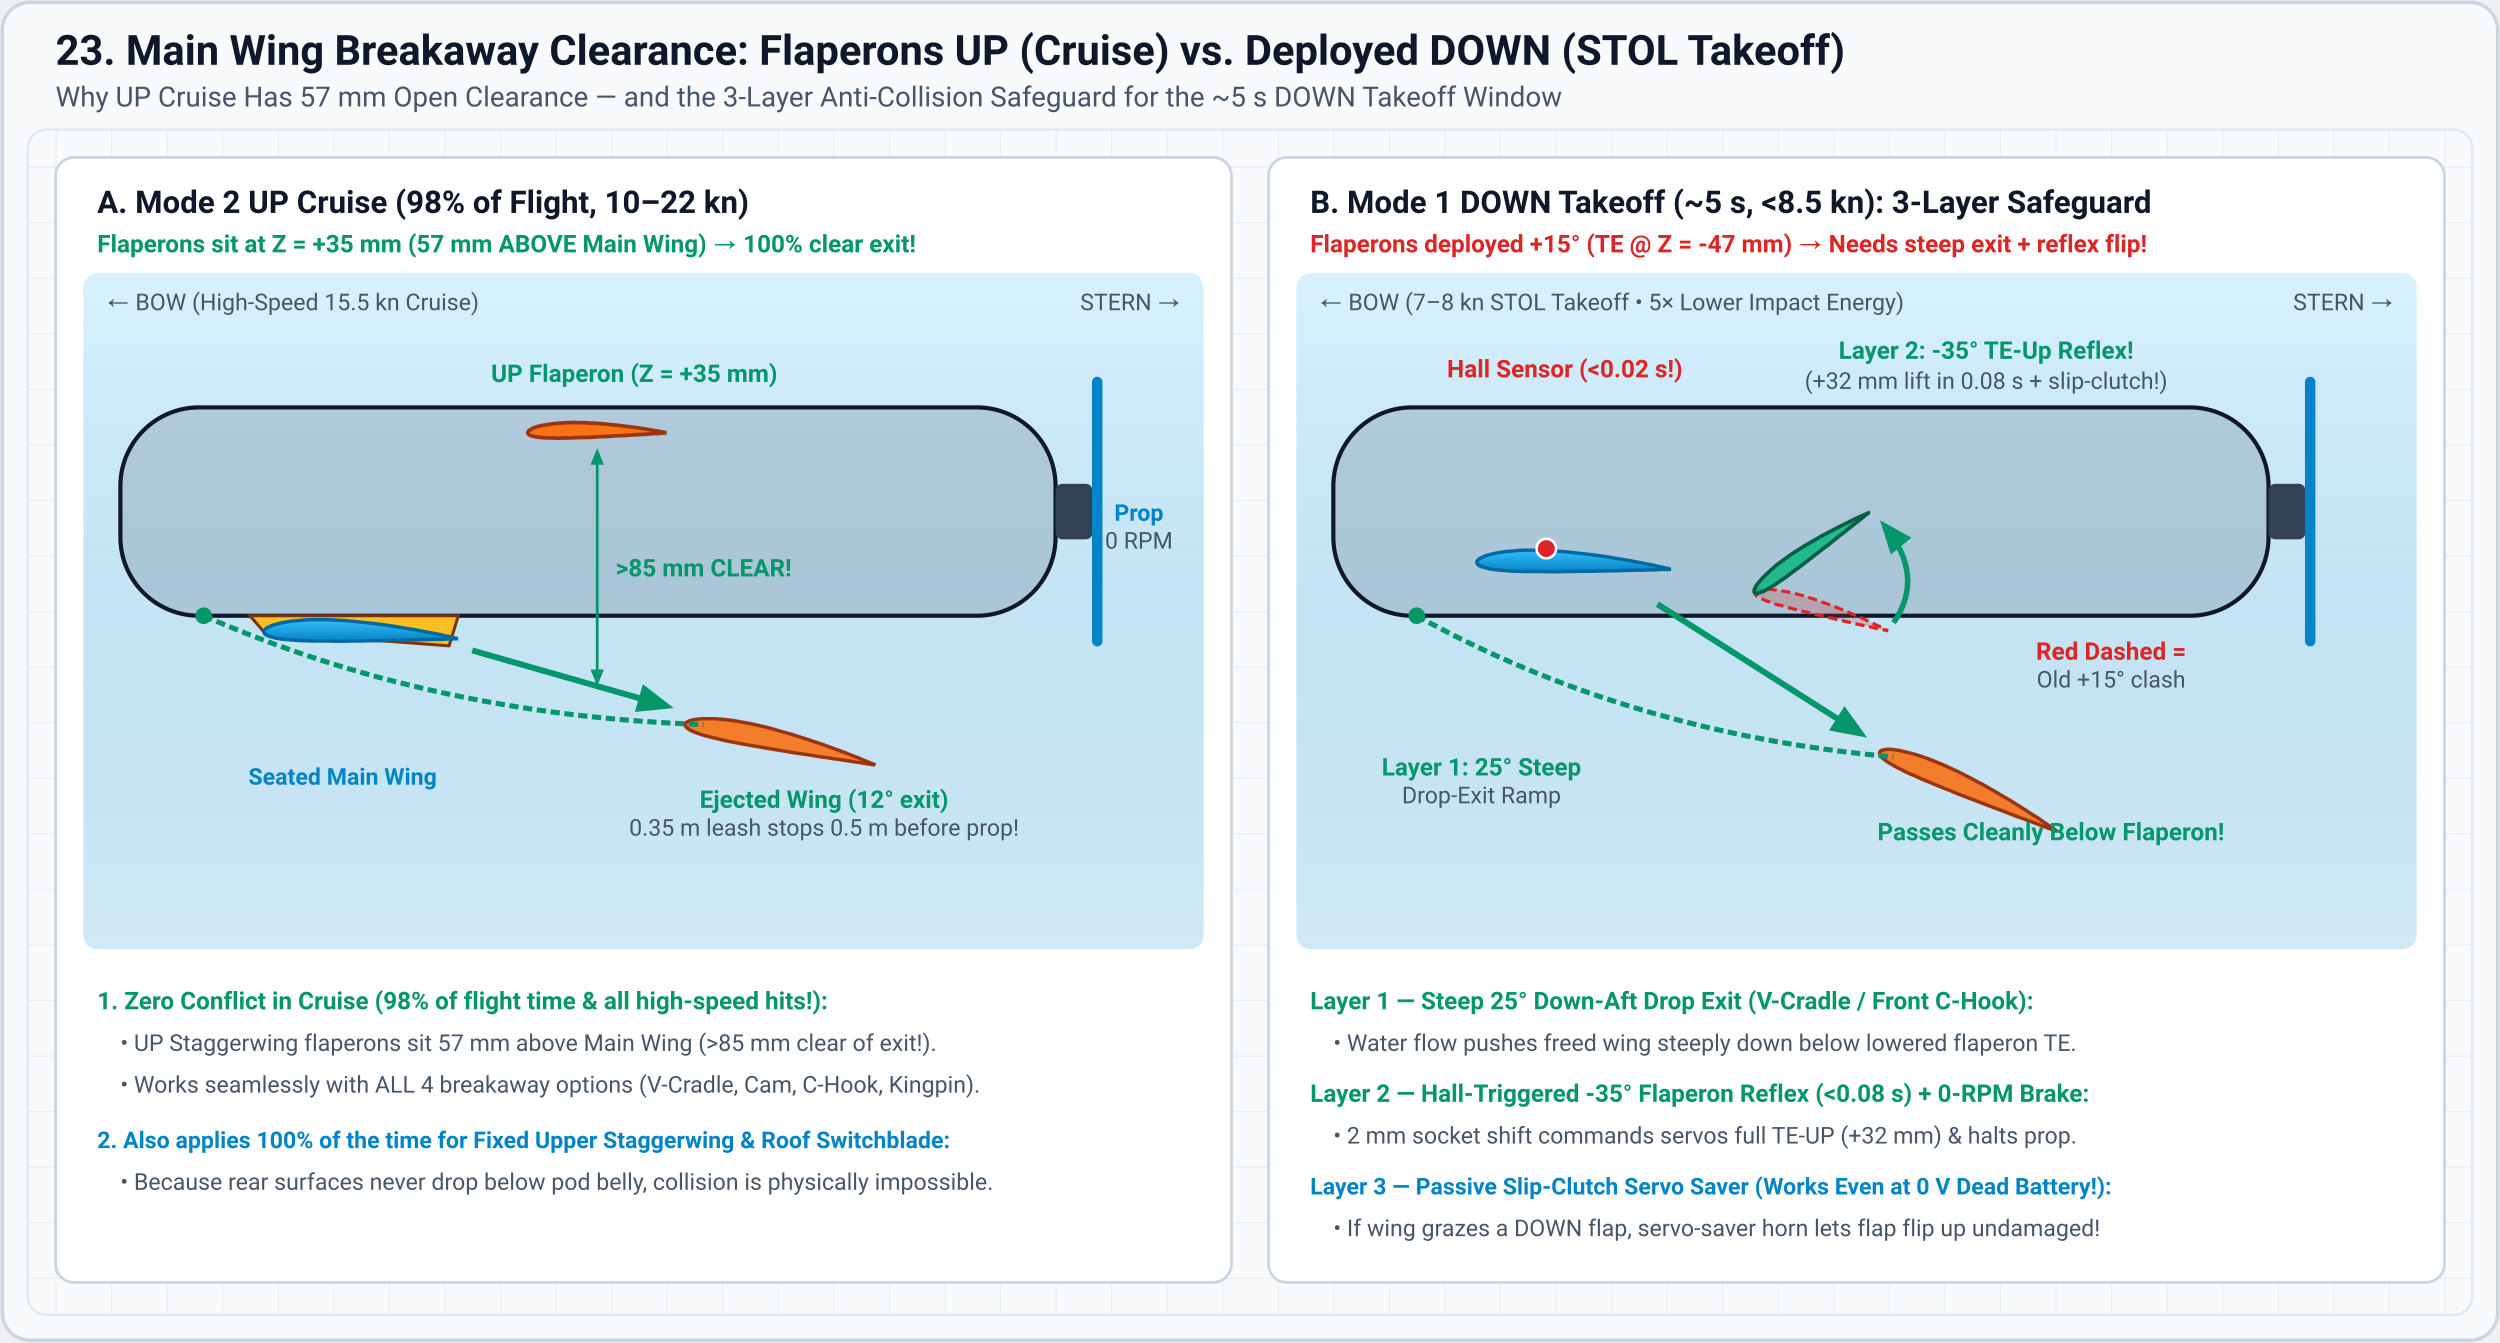
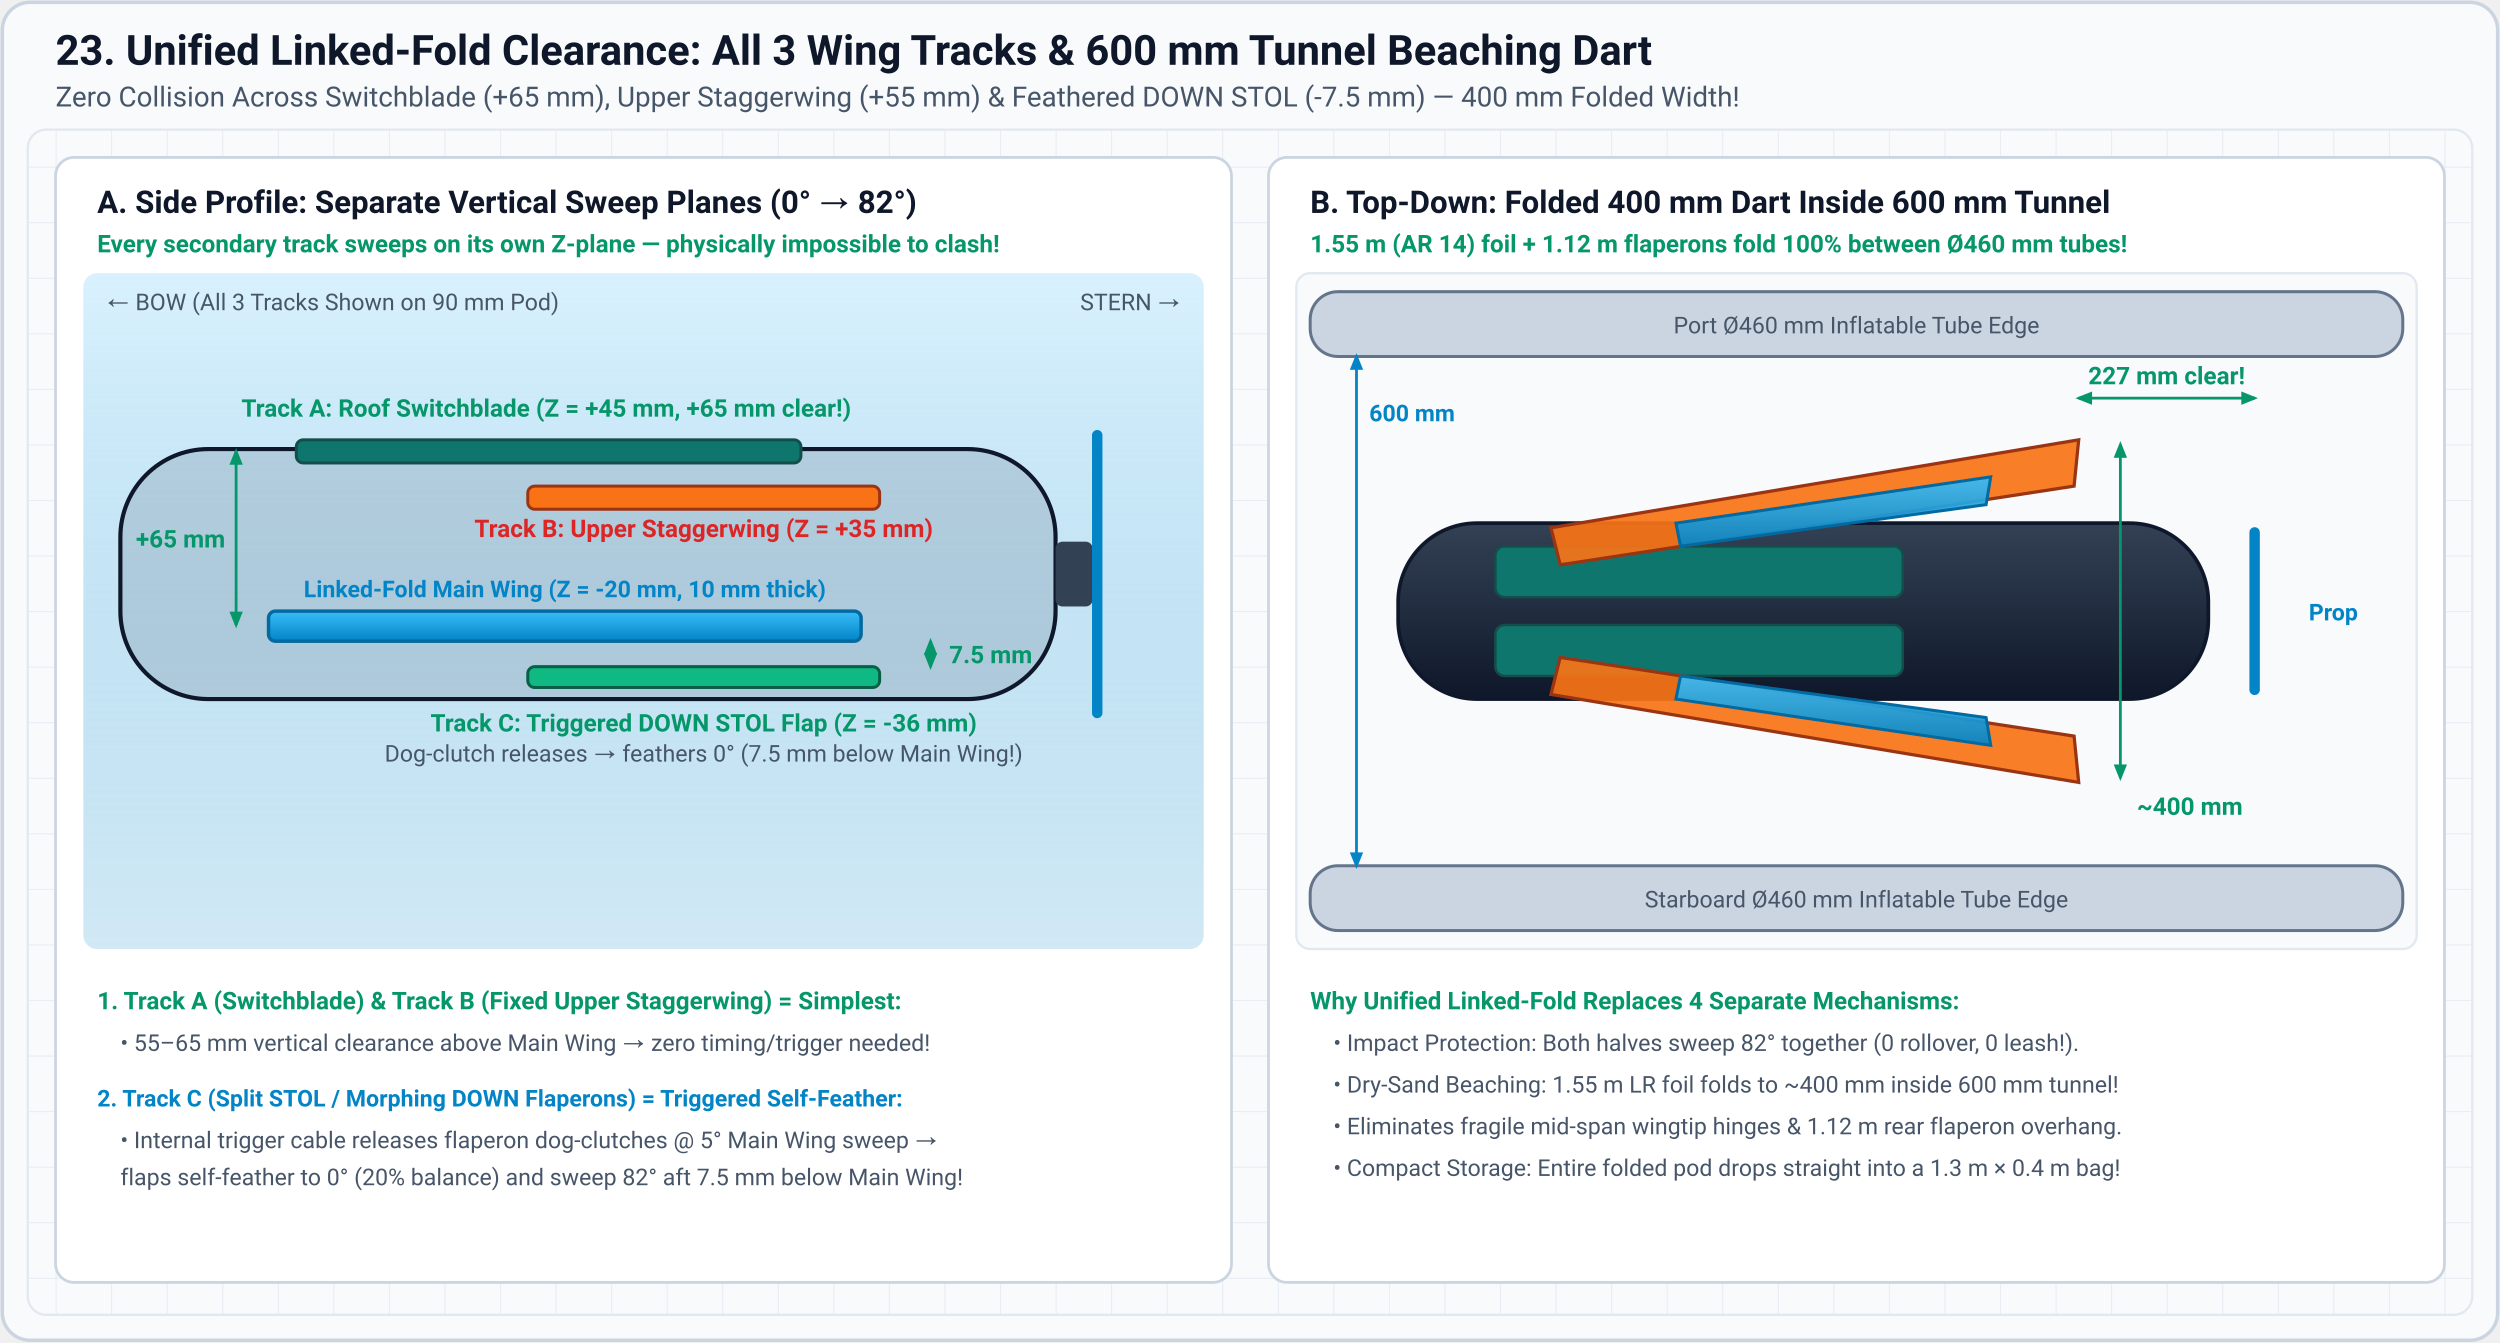
<svg xmlns="http://www.w3.org/2000/svg" viewBox="0 0 1080 580" width="1080" height="580">
  <defs>
    <pattern id="grid" width="24" height="24" patternUnits="userSpaceOnUse">
      <path d="M 24 0 L 0 0 0 24" fill="none" stroke="#E2E8F0" stroke-width="0.6" />
    </pattern>
    <linearGradient id="carbon" x1="0" y1="0" x2="0" y2="1">
      <stop offset="0%" stop-color="#334155" />
      <stop offset="100%" stop-color="#0F172A" />
    </linearGradient>
    <linearGradient id="alu" x1="0" y1="0" x2="0" y2="1">
      <stop offset="0%" stop-color="#CBD5E1" />
      <stop offset="100%" stop-color="#64748B" />
    </linearGradient>
    <linearGradient id="wingBlue" x1="0" y1="0" x2="0" y2="1">
      <stop offset="0%" stop-color="#38BDF8" />
      <stop offset="100%" stop-color="#0284C7" />
    </linearGradient>
    <linearGradient id="wingTeal" x1="0" y1="0" x2="0" y2="1">
      <stop offset="0%" stop-color="#2DD4BF" />
      <stop offset="100%" stop-color="#0D9488" />
    </linearGradient>
    <linearGradient id="water" x1="0" y1="0" x2="0" y2="1">
      <stop offset="0%" stop-color="#BAE6FD" stop-opacity="0.55" />
      <stop offset="100%" stop-color="#0284C7" stop-opacity="0.18" />
    </linearGradient>
    <linearGradient id="kevlar" x1="0" y1="0" x2="1" y2="0">
      <stop offset="0%" stop-color="#FBBF24" />
      <stop offset="100%" stop-color="#D97706" />
    </linearGradient>
    <linearGradient id="tubeGrad" x1="0" y1="0" x2="0" y2="1">
      <stop offset="0%" stop-color="#F1F5F9" />
      <stop offset="55%" stop-color="#CBD5E1" />
      <stop offset="100%" stop-color="#94A3B8" />
    </linearGradient>
    <marker id="arrDark" viewBox="0 0 10 10" refX="8" refY="5" markerWidth="6" markerHeight="6" orient="auto-start-reverse">
      <path d="M 0 1 L 10 5 L 0 9 z" fill="#334155" />
    </marker>
    <marker id="arrBlue" viewBox="0 0 10 10" refX="8" refY="5" markerWidth="6" markerHeight="6" orient="auto-start-reverse">
      <path d="M 0 1 L 10 5 L 0 9 z" fill="#0284C7" />
    </marker>
    <marker id="arrGreen" viewBox="0 0 10 10" refX="8" refY="5" markerWidth="6" markerHeight="6" orient="auto-start-reverse">
      <path d="M 0 1 L 10 5 L 0 9 z" fill="#059669" />
    </marker>
    <marker id="arrRed" viewBox="0 0 10 10" refX="8" refY="5" markerWidth="6" markerHeight="6" orient="auto-start-reverse">
      <path d="M 0 1 L 10 5 L 0 9 z" fill="#DC2626" />
    </marker>
    <style>
      text { font-family: -apple-system, BlinkMacSystemFont, "Segoe UI", Roboto, Helvetica, Arial, sans-serif; }
      .title { font-size: 18px; font-weight: 700; fill: #0F172A; }
      .sub { font-size: 12px; fill: #475569; }
      .sec { font-size: 13.5px; font-weight: 700; fill: #0F172A; }
      .lbl { font-size: 11px; font-weight: 600; fill: #1E293B; }
      .lbl-sm { font-size: 10px; fill: #475569; }
      .lbl-w { font-size: 10.5px; font-weight: 700; fill: #FFFFFF; }
      .dim { font-size: 10px; font-weight: 600; fill: #0284C7; }
      .ok { font-size: 10.5px; font-weight: 700; fill: #059669; }
      .warn { font-size: 10.5px; font-weight: 700; fill: #DC2626; }
    </style>
  </defs>
  <rect x="1" y="1" width="1078" height="578" rx="12" fill="#F8FAFC" stroke="#CBD5E1" stroke-width="1.5" />
  <rect x="12" y="56" width="1056" height="512" rx="8" fill="url(#grid)" stroke="#E2E8F0" stroke-width="1" />
-   <text x="24" y="28" class="title">23. Main Wing Breakaway Clearance: Flaperons UP (Cruise) vs. Deployed DOWN (STOL Takeoff)</text>
-   <text x="24" y="46" class="sub">Why UP Cruise Has 57 mm Open Clearance — and the 3-Layer Anti-Collision Safeguard for the ~5 s DOWN Takeoff Window</text>
+   <text x="24" y="28" class="title">23. Unified Linked-Fold Clearance: All 3 Wing Tracks &amp; 600 mm Tunnel Beaching Dart</text>
+   <text x="24" y="46" class="sub">Zero Collision Across Switchblade (+65 mm), Upper Staggerwing (+55 mm) &amp; Feathered DOWN STOL (-7.5 mm) — 400 mm Folded Width!</text>
  <rect x="24" y="68" width="508" height="486" rx="8" fill="#FFFFFF" stroke="#CBD5E1" stroke-width="1.2" />
-   <text x="42" y="92" class="sec">A. Mode 2 UP Cruise (98% of Flight, 10–22 kn)</text>
-   <text x="42" y="109" class="ok">Flaperons sit at Z = +35 mm (57 mm ABOVE Main Wing) → 100% clear exit!</text>
+   <text x="42" y="92" class="sec">A. Side Profile: Separate Vertical Sweep Planes (0° → 82°)</text>
+   <text x="42" y="109" class="ok">Every secondary track sweeps on its own Z-plane — physically impossible to clash!</text>
  <rect x="36" y="118" width="484" height="292" rx="6" fill="url(#water)" />
-   <text x="46" y="134" class="lbl-sm">← BOW (High-Speed 15.5 kn Cruise)</text>
+   <text x="46" y="134" class="lbl-sm">← BOW (All 3 Tracks Shown on 90 mm Pod)</text>
  <text x="510" y="134" text-anchor="end" class="lbl-sm">STERN →</text>
-   <rect x="52" y="176" width="404" height="90" rx="34" fill="#334155" fill-opacity="0.18" stroke="#0F172A" stroke-width="1.8" />
-   <rect x="456" y="209" width="16" height="24" rx="3" fill="#334155" />
-   <line x1="474" y1="165" x2="474" y2="277" stroke="#0284C7" stroke-width="4.5" stroke-linecap="round" />
-   <text x="492" y="225" text-anchor="middle" class="dim">Prop</text>
-   <text x="492" y="237" text-anchor="middle" class="lbl-sm">0 RPM</text>
-   <polygon points="228.0,187.0 228.1,186.6 228.4,186.1 228.9,185.7 229.7,185.3 230.6,184.8 231.8,184.4 233.2,184.0 234.8,183.7 236.6,183.4 238.5,183.1 240.6,182.9 242.9,182.7 245.2,182.6 247.7,182.5 250.2,182.6 252.8,182.6 255.4,182.8 258.0,182.9 260.7,183.1 263.3,183.4 265.8,183.6 268.3,183.9 270.7,184.2 273.1,184.5 275.3,184.8 277.3,185.1 279.3,185.4 281.0,185.7 282.6,186.0 284.0,186.2 285.2,186.5 286.2,186.6 287.0,186.8 287.5,186.9 287.9,187.0 288.0,187.0 287.9,187.0 287.5,187.0 287.0,187.1 286.2,187.1 285.2,187.2 284.0,187.3 282.5,187.3 280.9,187.4 279.2,187.6 277.2,187.7 275.1,187.8 272.9,187.9 270.6,188.1 268.2,188.2 265.7,188.3 263.2,188.5 260.6,188.6 258.0,188.7 255.4,188.9 252.8,189.0 250.3,189.0 247.8,189.1 245.4,189.2 243.1,189.2 240.9,189.3 238.9,189.2 237.0,189.2 235.2,189.1 233.6,189.0 232.2,188.8 231.0,188.6 230.0,188.4 229.1,188.1 228.5,187.8 228.2,187.4" fill="#F97316" stroke="#9A3412" stroke-width="1.6" />
-   <text x="274" y="165" text-anchor="middle" class="ok">UP Flaperon (Z = +35 mm)</text>
-   <polygon points="108,266 198,266 194,279 114,273" fill="#FBBF24" stroke="#78350F" stroke-width="1.3" />
-   <polygon points="114.0,273.0 114.1,272.4 114.6,271.8 115.3,271.2 116.4,270.7 117.8,270.1 119.5,269.6 121.5,269.1 123.7,268.7 126.2,268.3 128.9,268.1 131.9,267.8 135.0,267.7 138.3,267.7 141.8,267.7 145.3,267.9 148.9,268.1 152.5,268.4 156.2,268.8 159.9,269.2 163.5,269.6 167.1,270.1 170.6,270.6 173.9,271.2 177.2,271.7 180.2,272.2 183.1,272.8 185.8,273.3 188.3,273.8 190.5,274.2 192.4,274.7 194.1,275.0 195.5,275.3 196.5,275.6 197.3,275.8 197.8,275.9 197.9,275.9 197.8,275.9 197.3,276.0 196.5,276.0 195.4,276.0 194.0,276.0 192.3,276.1 190.3,276.2 188.0,276.2 185.6,276.3 182.8,276.3 179.9,276.4 176.8,276.5 173.6,276.6 170.2,276.6 166.7,276.7 163.1,276.8 159.5,276.8 155.8,276.9 152.2,276.9 148.6,277.0 145.0,277.0 141.6,276.9 138.3,276.9 135.0,276.9 132.0,276.8 129.1,276.7 126.4,276.5 124.0,276.3 121.8,276.1 119.8,275.8 118.1,275.4 116.7,275.0 115.5,274.6 114.7,274.1 114.2,273.6" fill="url(#wingBlue)" stroke="#0369A1" stroke-width="1.5" />
-   <polygon points="296.0,313.0 296.2,312.4 296.8,311.9 297.6,311.5 298.8,311.1 300.2,310.8 302.0,310.6 304.0,310.5 306.3,310.5 308.8,310.5 311.6,310.7 314.5,311.0 317.6,311.4 320.9,312.0 324.2,312.6 327.7,313.4 331.2,314.2 334.8,315.2 338.3,316.2 341.9,317.2 345.3,318.3 348.8,319.4 352.1,320.5 355.4,321.6 358.4,322.7 361.4,323.8 364.1,324.8 366.7,325.8 369.0,326.7 371.1,327.5 372.9,328.3 374.5,328.9 375.8,329.5 376.8,329.9 377.6,330.2 378.0,330.4 378.2,330.5 378.0,330.4 377.5,330.4 376.7,330.3 375.6,330.1 374.2,329.9 372.5,329.6 370.6,329.3 368.4,329.0 365.9,328.6 363.2,328.2 360.3,327.8 357.3,327.3 354.0,326.9 350.7,326.3 347.2,325.8 343.7,325.3 340.1,324.7 336.5,324.1 332.9,323.5 329.4,322.9 325.9,322.3 322.5,321.7 319.2,321.1 316.1,320.5 313.1,319.9 310.3,319.2 307.6,318.6 305.3,318.0 303.1,317.4 301.2,316.7 299.6,316.1 298.3,315.5 297.2,314.8 296.5,314.2 296.1,313.6" fill="#F97316" fill-opacity="0.90" stroke="#9A3412" stroke-width="1.5" />
-   <path d="M 204 281 L 288 305" fill="none" stroke="#059669" stroke-width="2.6" marker-end="url(#arrGreen)" />
-   <path d="M 88 266 Q 186 309 304 313" fill="none" stroke="#059669" stroke-width="2.2" stroke-dasharray="4,2" />
-   <circle cx="88" cy="266" r="3.6" fill="#059669" />
-   <line x1="258.0" y1="195.0" x2="258.0" y2="295.0" stroke="#059669" stroke-width="1.2" marker-start="url(#arrGreen)" marker-end="url(#arrGreen)" />
-   <text x="304.0" y="249.0" text-anchor="middle" class="ok">&gt;85 mm CLEAR!</text>
-   <text x="148" y="339" text-anchor="middle" class="dim">Seated Main Wing</text>
-   <text x="356" y="349" text-anchor="middle" class="ok">Ejected Wing (12° exit)</text>
-   <text x="356" y="361" text-anchor="middle" class="lbl-sm">0.35 m leash stops 0.5 m before prop!</text>
-   <text x="42" y="436" class="ok">1. Zero Conflict in Cruise (98% of flight time &amp; all high-speed hits!):</text>
-   <text x="52" y="454" class="lbl-sm">• UP Staggerwing flaperons sit 57 mm above Main Wing (&gt;85 mm clear of exit!).</text>
-   <text x="52" y="472" class="lbl-sm">• Works seamlessly with ALL 4 breakaway options (V-Cradle, Cam, C-Hook, Kingpin).</text>
-   <text x="42" y="496" class="dim">2. Also applies 100% of the time for Fixed Upper Staggerwing &amp; Roof Switchblade:</text>
-   <text x="52" y="514" class="lbl-sm">• Because rear surfaces never drop below pod belly, collision is physically impossible.</text>
+   <rect x="52" y="194" width="404" height="108" rx="38" fill="#334155" fill-opacity="0.16" stroke="#0F172A" stroke-width="1.8" />
+   <rect x="456" y="234" width="16" height="28" rx="3" fill="#334155" />
+   <line x1="474" y1="188" x2="474" y2="308" stroke="#0284C7" stroke-width="4.5" stroke-linecap="round" />
+   <rect x="128" y="190" width="218" height="10" rx="3" fill="#0F766E" stroke="#134E4A" stroke-width="1.3" />
+   <text x="236" y="180" text-anchor="middle" class="ok">Track A: Roof Switchblade (Z = +45 mm, +65 mm clear!)</text>
+   <rect x="228" y="210" width="152" height="10" rx="3" fill="#F97316" stroke="#9A3412" stroke-width="1.3" />
+   <text x="304" y="232" text-anchor="middle" class="warn">Track B: Upper Staggerwing (Z = +35 mm)</text>
+   <rect x="116" y="264" width="256" height="13" rx="3" fill="url(#wingBlue)" stroke="#0369A1" stroke-width="1.5" />
+   <text x="244" y="258" text-anchor="middle" class="dim">Linked-Fold Main Wing (Z = -20 mm, 10 mm thick)</text>
+   <rect x="228" y="288" width="152" height="9" rx="3" fill="#10B981" stroke="#065F46" stroke-width="1.3" />
+   <text x="304" y="316" text-anchor="middle" class="ok">Track C: Triggered DOWN STOL Flap (Z = -36 mm)</text>
+   <text x="304" y="329" text-anchor="middle" class="lbl-sm">Dog-clutch releases → feathers 0° (7.5 mm below Main Wing!)</text>
+   <line x1="102.0" y1="195.0" x2="102.0" y2="270.0" stroke="#059669" stroke-width="1.2" marker-start="url(#arrGreen)" marker-end="url(#arrGreen)" />
+   <text x="78.0" y="236.5" text-anchor="middle" class="ok">+65 mm</text>
+   <line x1="402.0" y1="277.0" x2="402.0" y2="288.0" stroke="#059669" stroke-width="1.2" marker-start="url(#arrGreen)" marker-end="url(#arrGreen)" />
+   <text x="428.0" y="286.5" text-anchor="middle" class="ok">7.5 mm</text>
+   <text x="42" y="436" class="ok">1. Track A (Switchblade) &amp; Track B (Fixed Upper Staggerwing) = Simplest:</text>
+   <text x="52" y="454" class="lbl-sm">• 55–65 mm vertical clearance above Main Wing → zero timing/trigger needed!</text>
+   <text x="42" y="478" class="dim">2. Track C (Split STOL / Morphing DOWN Flaperons) = Triggered Self-Feather:</text>
+   <text x="52" y="496" class="lbl-sm">• Internal trigger cable releases flaperon dog-clutches @ 5° Main Wing sweep →</text>
+   <text x="52" y="512" class="lbl-sm">  flaps self-feather to 0° (20% balance) and sweep 82° aft 7.5 mm below Main Wing!</text>
  <rect x="548" y="68" width="508" height="486" rx="8" fill="#FFFFFF" stroke="#CBD5E1" stroke-width="1.2" />
-   <text x="566" y="92" class="sec">B. Mode 1 DOWN Takeoff (~5 s, &lt;8.5 kn): 3-Layer Safeguard</text>
-   <text x="566" y="109" class="warn">Flaperons deployed +15° (TE @ Z = -47 mm) → Needs steep exit + reflex flip!</text>
-   <rect x="560" y="118" width="484" height="292" rx="6" fill="url(#water)" />
-   <text x="570" y="134" class="lbl-sm">← BOW (7–8 kn STOL Takeoff • 5× Lower Impact Energy)</text>
-   <text x="1034" y="134" text-anchor="end" class="lbl-sm">STERN →</text>
-   <rect x="576" y="176" width="404" height="90" rx="34" fill="#334155" fill-opacity="0.18" stroke="#0F172A" stroke-width="1.8" />
-   <rect x="980" y="209" width="16" height="24" rx="3" fill="#334155" />
-   <line x1="998" y1="165" x2="998" y2="277" stroke="#0284C7" stroke-width="4.5" stroke-linecap="round" />
-   <polygon points="638.0,243.0 638.1,242.4 638.6,241.8 639.3,241.2 640.4,240.7 641.8,240.1 643.5,239.6 645.5,239.1 647.7,238.7 650.2,238.3 652.9,238.1 655.9,237.8 659.0,237.7 662.3,237.7 665.8,237.7 669.3,237.9 672.9,238.1 676.5,238.4 680.2,238.8 683.9,239.2 687.5,239.6 691.1,240.1 694.6,240.6 697.9,241.2 701.2,241.7 704.2,242.2 707.1,242.8 709.8,243.3 712.3,243.8 714.5,244.2 716.4,244.7 718.1,245.0 719.5,245.3 720.5,245.6 721.3,245.8 721.8,245.9 721.9,245.9 721.8,245.9 721.3,246.0 720.5,246.0 719.4,246.0 718.0,246.0 716.3,246.1 714.3,246.2 712.0,246.2 709.6,246.3 706.8,246.3 703.9,246.4 700.8,246.5 697.6,246.6 694.2,246.6 690.7,246.7 687.1,246.8 683.5,246.8 679.8,246.9 676.2,246.9 672.6,247.0 669.0,247.0 665.6,246.9 662.3,246.9 659.0,246.9 656.0,246.8 653.1,246.7 650.4,246.5 648.0,246.3 645.8,246.1 643.8,245.8 642.1,245.4 640.7,245.0 639.5,244.6 638.7,244.1 638.2,243.6" fill="url(#wingBlue)" stroke="#0369A1" stroke-width="1.5" />
-   <circle cx="668" cy="237" r="4.2" fill="#DC2626" stroke="#FFFFFF" stroke-width="1.1" />
-   <polygon points="758.0,256.0 758.2,255.6 758.6,255.3 759.2,255.0 760.1,254.8 761.1,254.7 762.4,254.6 763.8,254.6 765.5,254.7 767.3,254.9 769.2,255.2 771.3,255.5 773.5,256.0 775.8,256.5 778.1,257.1 780.6,257.9 783.0,258.6 785.5,259.5 788.0,260.4 790.5,261.3 792.9,262.2 795.3,263.2 797.6,264.1 799.9,265.1 802.0,266.0 804.0,266.9 806.0,267.8 807.7,268.6 809.3,269.4 810.8,270.1 812.1,270.7 813.1,271.2 814.0,271.7 814.8,272.1 815.3,272.3 815.6,272.5 815.7,272.5 815.6,272.5 815.2,272.4 814.7,272.3 813.9,272.1 812.9,271.9 811.7,271.7 810.3,271.4 808.8,271.0 807.0,270.6 805.1,270.2 803.1,269.8 800.9,269.3 798.7,268.8 796.3,268.2 793.9,267.7 791.4,267.1 788.9,266.5 786.3,265.9 783.8,265.3 781.3,264.7 778.8,264.1 776.4,263.5 774.1,262.9 771.9,262.3 769.8,261.7 767.8,261.2 766.0,260.6 764.3,260.0 762.8,259.5 761.5,258.9 760.4,258.4 759.5,257.9 758.8,257.4 758.3,256.9 758.0,256.4" fill="#DC2626" fill-opacity="0.22" stroke="#DC2626" stroke-width="1.4" stroke-dasharray="4,2" />
-   <polygon points="758.0,256.0 757.8,255.6 757.8,255.1 758.0,254.4 758.4,253.6 758.9,252.7 759.7,251.7 760.6,250.6 761.7,249.4 763.0,248.1 764.4,246.8 766.0,245.4 767.7,243.9 769.6,242.5 771.6,241.1 773.6,239.6 775.8,238.2 778.0,236.8 780.3,235.4 782.5,234.1 784.8,232.8 787.0,231.5 789.3,230.3 791.4,229.2 793.5,228.1 795.5,227.1 797.3,226.2 799.1,225.3 800.7,224.5 802.2,223.8 803.4,223.2 804.6,222.7 805.5,222.3 806.2,222.0 806.7,221.8 807.0,221.6 807.1,221.6 807.1,221.7 806.8,221.9 806.3,222.2 805.7,222.7 804.9,223.4 804.0,224.1 802.9,225.0 801.6,226.0 800.2,227.1 798.7,228.3 797.1,229.6 795.3,231.0 793.5,232.4 791.6,233.9 789.7,235.5 787.6,237.0 785.6,238.6 783.5,240.2 781.5,241.8 779.4,243.4 777.4,244.9 775.4,246.4 773.5,247.8 771.7,249.2 769.9,250.4 768.2,251.6 766.6,252.7 765.1,253.6 763.7,254.4 762.5,255.1 761.4,255.6 760.4,256.0 759.6,256.2 758.9,256.3 758.4,256.2" fill="#10B981" fill-opacity="0.88" stroke="#065F46" stroke-width="1.6" />
-   <path d="M 818 269 Q 832 249 814 227" fill="none" stroke="#059669" stroke-width="2.4" marker-end="url(#arrGreen)" />
-   <polygon points="812.0,325.0 812.3,324.5 813.0,324.1 813.9,323.9 815.1,323.7 816.6,323.7 818.4,323.9 820.4,324.2 822.6,324.7 825.1,325.3 827.7,326.0 830.5,326.9 833.5,328.0 836.5,329.2 839.7,330.5 842.9,332.0 846.2,333.5 849.5,335.2 852.7,336.9 856.0,338.6 859.2,340.4 862.3,342.2 865.3,344.0 868.3,345.7 871.1,347.5 873.7,349.1 876.2,350.7 878.5,352.2 880.6,353.5 882.4,354.8 884.1,355.9 885.5,356.9 886.6,357.7 887.6,358.3 888.2,358.8 888.6,359.1 888.7,359.2 888.6,359.1 888.1,358.9 887.4,358.7 886.3,358.3 885.0,357.8 883.4,357.2 881.6,356.5 879.4,355.7 877.1,354.8 874.6,353.9 871.8,352.9 868.9,351.8 865.9,350.6 862.7,349.4 859.5,348.2 856.1,346.9 852.7,345.6 849.3,344.3 845.9,343.0 842.6,341.6 839.3,340.3 836.1,339.0 833.0,337.7 830.1,336.5 827.3,335.2 824.6,334.1 822.2,332.9 820.0,331.8 818.0,330.7 816.3,329.7 814.9,328.8 813.7,327.9 812.8,327.1 812.2,326.3 812.0,325.6" fill="#F97316" fill-opacity="0.90" stroke="#9A3412" stroke-width="1.5" />
-   <path d="M 716 261 L 804 317" fill="none" stroke="#059669" stroke-width="2.6" marker-end="url(#arrGreen)" />
-   <path d="M 612 266 Q 704 317 818 327" fill="none" stroke="#059669" stroke-width="2.2" stroke-dasharray="4,2" />
-   <circle cx="612" cy="266" r="3.6" fill="#059669" />
-   <text x="676" y="163" text-anchor="middle" class="warn">Hall Sensor (&lt;0.02 s!)</text>
-   <text x="858" y="155" text-anchor="middle" class="ok">Layer 2: -35° TE-Up Reflex!</text>
-   <text x="858" y="168" text-anchor="middle" class="lbl-sm">(+32 mm lift in 0.08 s + slip-clutch!)</text>
-   <text x="912" y="285" text-anchor="middle" class="warn">Red Dashed =</text>
-   <text x="912" y="297" text-anchor="middle" class="lbl-sm">Old +15° clash</text>
-   <text x="640" y="335" text-anchor="middle" class="ok">Layer 1: 25° Steep</text>
-   <text x="640" y="347" text-anchor="middle" class="lbl-sm">Drop-Exit Ramp</text>
-   <text x="886" y="363" text-anchor="middle" class="ok">Passes Cleanly Below Flaperon!</text>
-   <text x="566" y="436" class="ok">Layer 1 — Steep 25° Down-Aft Drop Exit (V-Cradle / Front C-Hook):</text>
-   <text x="576" y="454" class="lbl-sm">• Water flow pushes freed wing steeply down below lowered flaperon TE.</text>
-   <text x="566" y="476" class="ok">Layer 2 — Hall-Triggered -35° Flaperon Reflex (&lt;0.08 s) + 0-RPM Brake:</text>
-   <text x="576" y="494" class="lbl-sm">• 2 mm socket shift commands servos full TE-UP (+32 mm) &amp; halts prop.</text>
-   <text x="566" y="516" class="dim">Layer 3 — Passive Slip-Clutch Servo Saver (Works Even at 0 V Dead Battery!):</text>
-   <text x="576" y="534" class="lbl-sm">• If wing grazes a DOWN flap, servo-saver horn lets flap flip up undamaged!</text>
+   <text x="566" y="92" class="sec">B. Top-Down: Folded 400 mm Dart Inside 600 mm Tunnel</text>
+   <text x="566" y="109" class="ok">1.55 m (AR 14) foil + 1.12 m flaperons fold 100% between Ø460 mm tubes!</text>
+   <rect x="560" y="118" width="484" height="292" rx="6" fill="#F8FAFC" stroke="#E2E8F0" stroke-width="1" />
+   <rect x="566" y="126" width="472" height="28" rx="12" fill="#CBD5E1" stroke="#64748B" stroke-width="1.3" />
+   <rect x="566" y="374" width="472" height="28" rx="12" fill="#CBD5E1" stroke="#64748B" stroke-width="1.3" />
+   <text x="802" y="144" text-anchor="middle" class="lbl-sm">Port Ø460 mm Inflatable Tube Edge</text>
+   <text x="802" y="392" text-anchor="middle" class="lbl-sm">Starboard Ø460 mm Inflatable Tube Edge</text>
+   <rect x="604" y="226" width="350" height="76" rx="34" fill="url(#carbon)" stroke="#0F172A" stroke-width="1.6" />
+   <rect x="646" y="236" width="176" height="22" rx="4" fill="#0F766E" stroke="#134E4A" stroke-width="1.1" />
+   <rect x="646" y="270" width="176" height="22" rx="4" fill="#0F766E" stroke="#134E4A" stroke-width="1.1" />
+   <line x1="974" y1="230" x2="974" y2="298" stroke="#0284C7" stroke-width="4.5" stroke-linecap="round" />
+   <text x="1008" y="268" text-anchor="middle" class="dim">Prop</text>
+   <polygon points="670,228 898,190 896,210 674,244" fill="#F97316" fill-opacity="0.92" stroke="#9A3412" stroke-width="1.4" />
+   <polygon points="670,300 898,338 896,318 674,284" fill="#F97316" fill-opacity="0.92" stroke="#9A3412" stroke-width="1.4" />
+   <polygon points="724,226 860,206 858,218 726,236" fill="url(#wingBlue)" fill-opacity="0.92" stroke="#0369A1" stroke-width="1.3" />
+   <polygon points="724,302 860,322 858,310 726,292" fill="url(#wingBlue)" fill-opacity="0.92" stroke="#0369A1" stroke-width="1.3" />
+   <line x1="586.0" y1="154.0" x2="586.0" y2="374.0" stroke="#0284C7" stroke-width="1.2" marker-start="url(#arrBlue)" marker-end="url(#arrBlue)" />
+   <text x="610.0" y="182.0" text-anchor="middle" class="dim">600 mm</text>
+   <line x1="916.0" y1="192.0" x2="916.0" y2="336.0" stroke="#059669" stroke-width="1.2" marker-start="url(#arrGreen)" marker-end="url(#arrGreen)" />
+   <text x="946.0" y="352.0" text-anchor="middle" class="ok">~400 mm</text>
+   <line x1="898.0" y1="172.0" x2="974.0" y2="172.0" stroke="#059669" stroke-width="1.2" marker-start="url(#arrGreen)" marker-end="url(#arrGreen)" />
+   <text x="936.0" y="166.0" text-anchor="middle" class="ok">227 mm clear!</text>
+   <text x="566" y="436" class="ok">Why Unified Linked-Fold Replaces 4 Separate Mechanisms:</text>
+   <text x="576" y="454" class="lbl-sm">• Impact Protection: Both halves sweep 82° together (0 rollover, 0 leash!).</text>
+   <text x="576" y="472" class="lbl-sm">• Dry-Sand Beaching: 1.55 m LR foil folds to ~400 mm inside 600 mm tunnel!</text>
+   <text x="576" y="490" class="lbl-sm">• Eliminates fragile mid-span wingtip hinges &amp; 1.12 m rear flaperon overhang.</text>
+   <text x="576" y="508" class="lbl-sm">• Compact Storage: Entire folded pod drops straight into a 1.3 m × 0.4 m bag!</text>
</svg>
